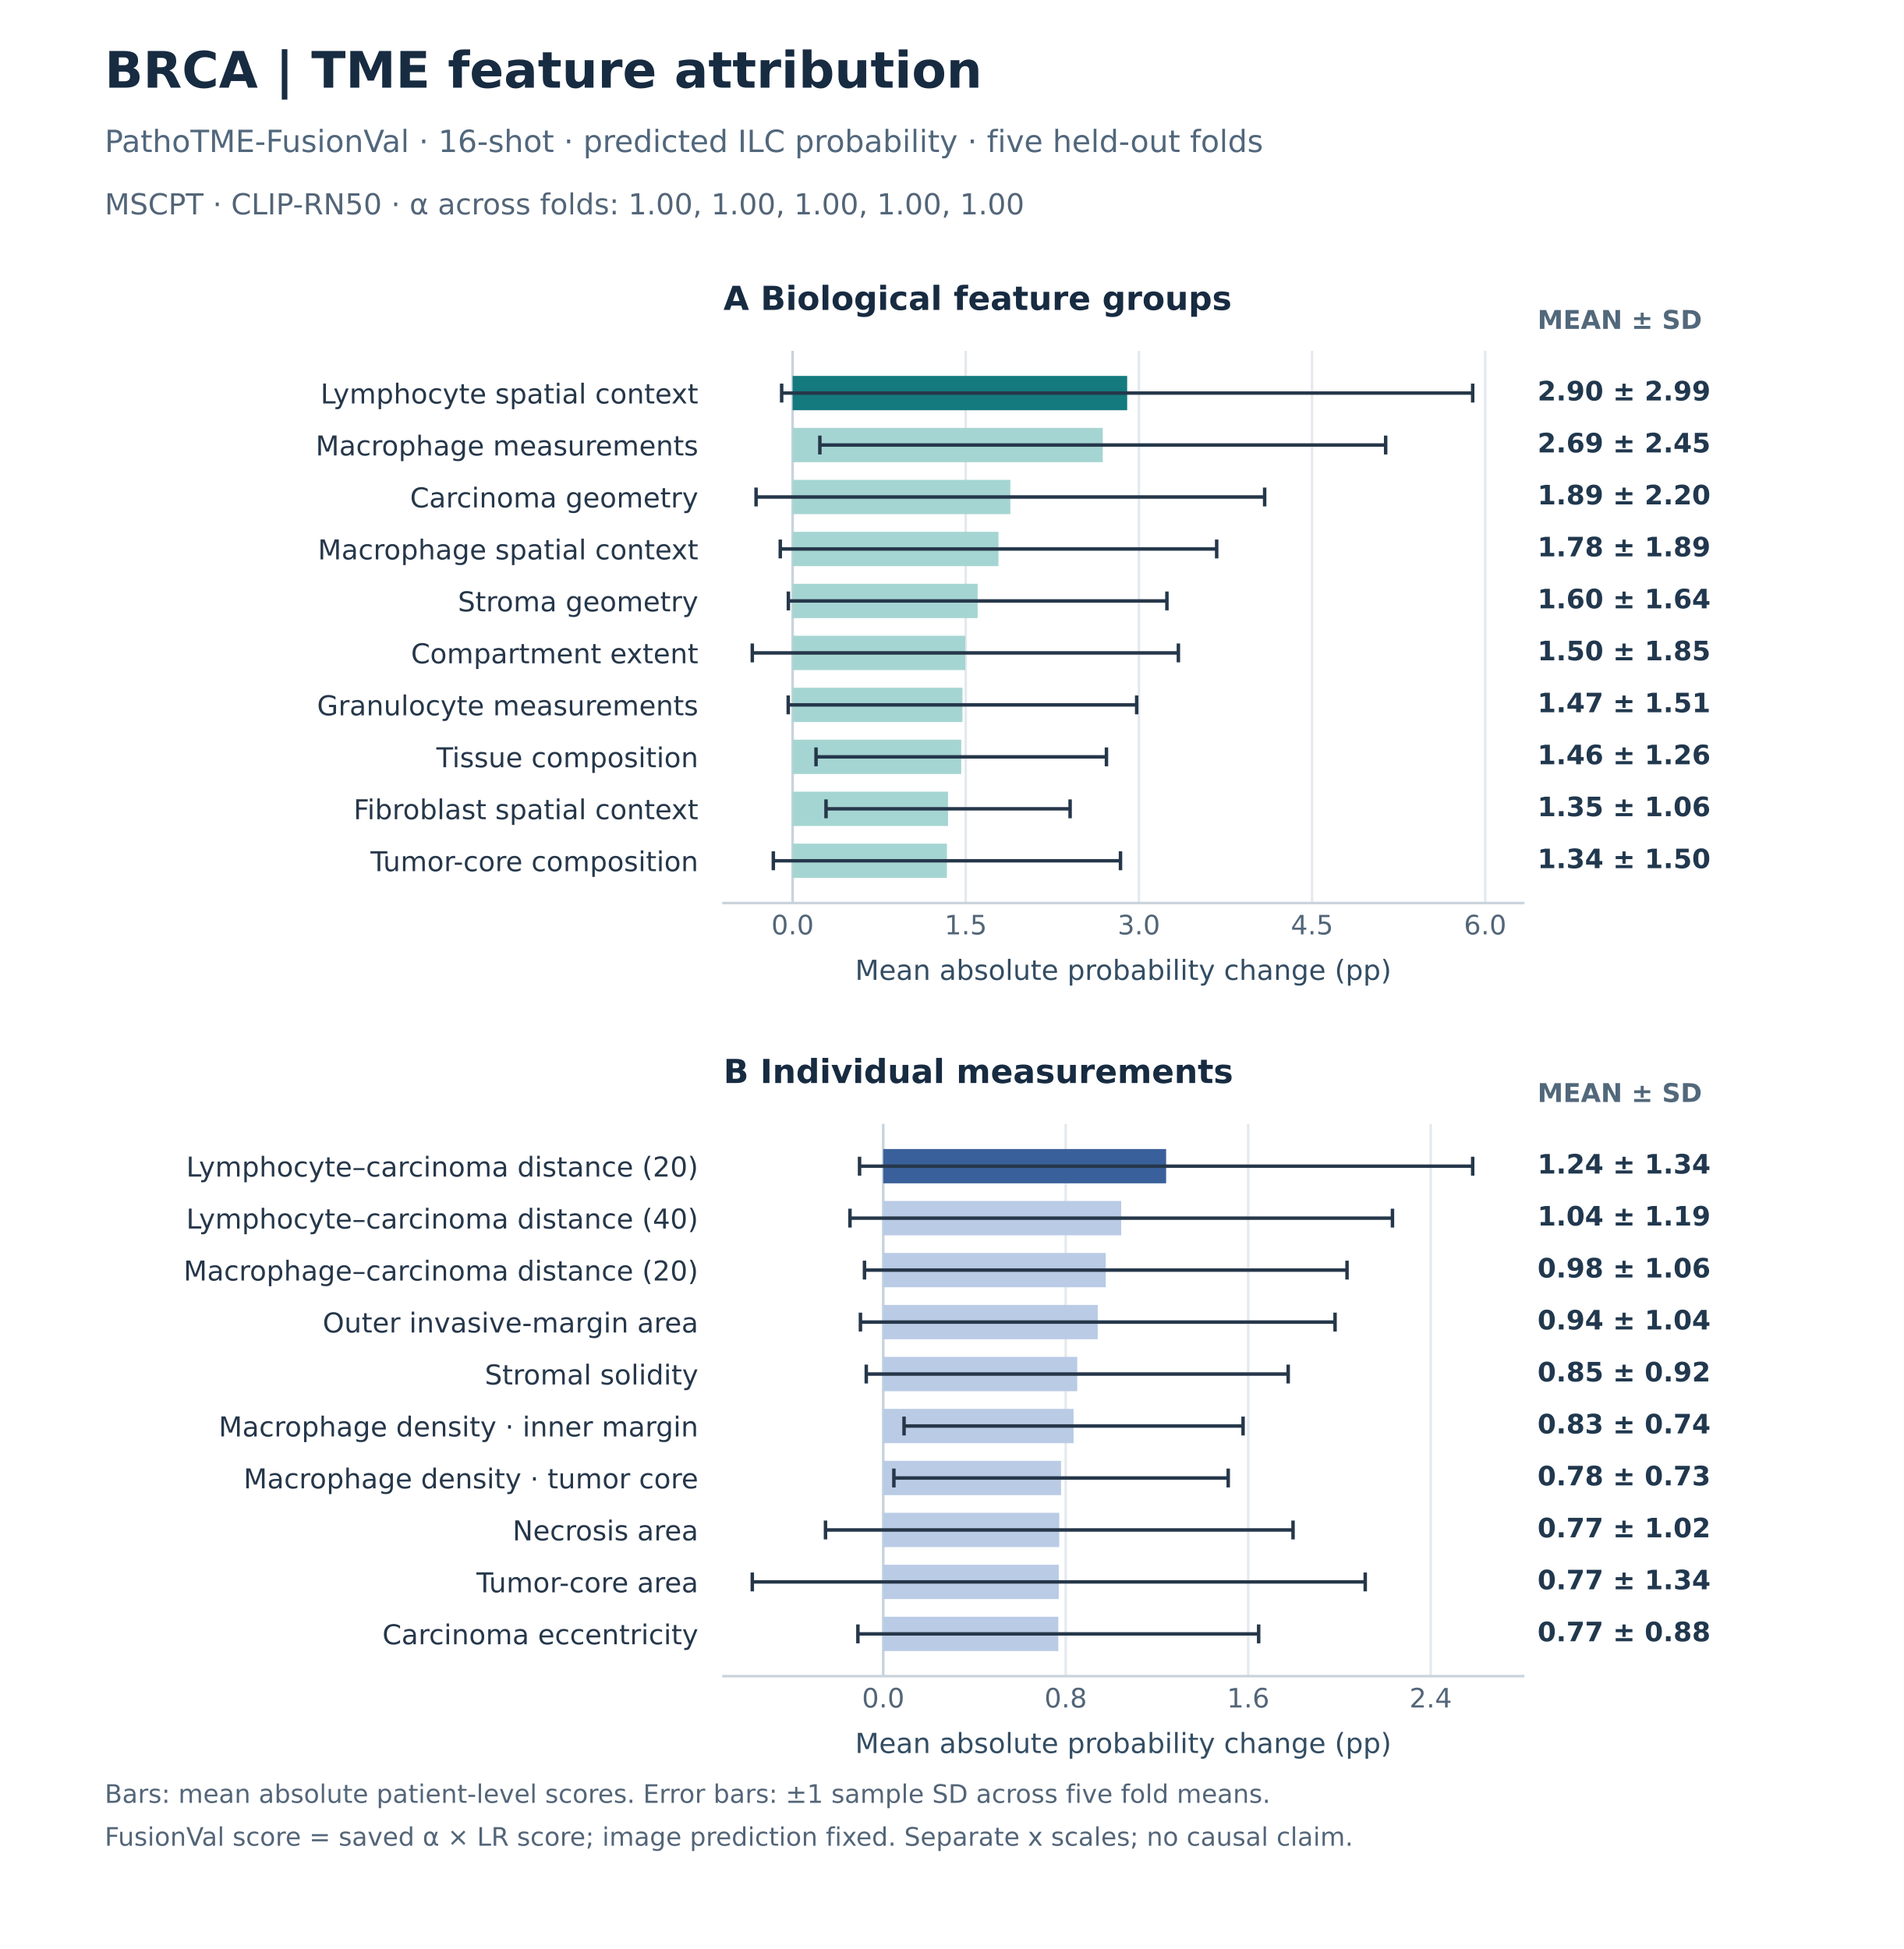
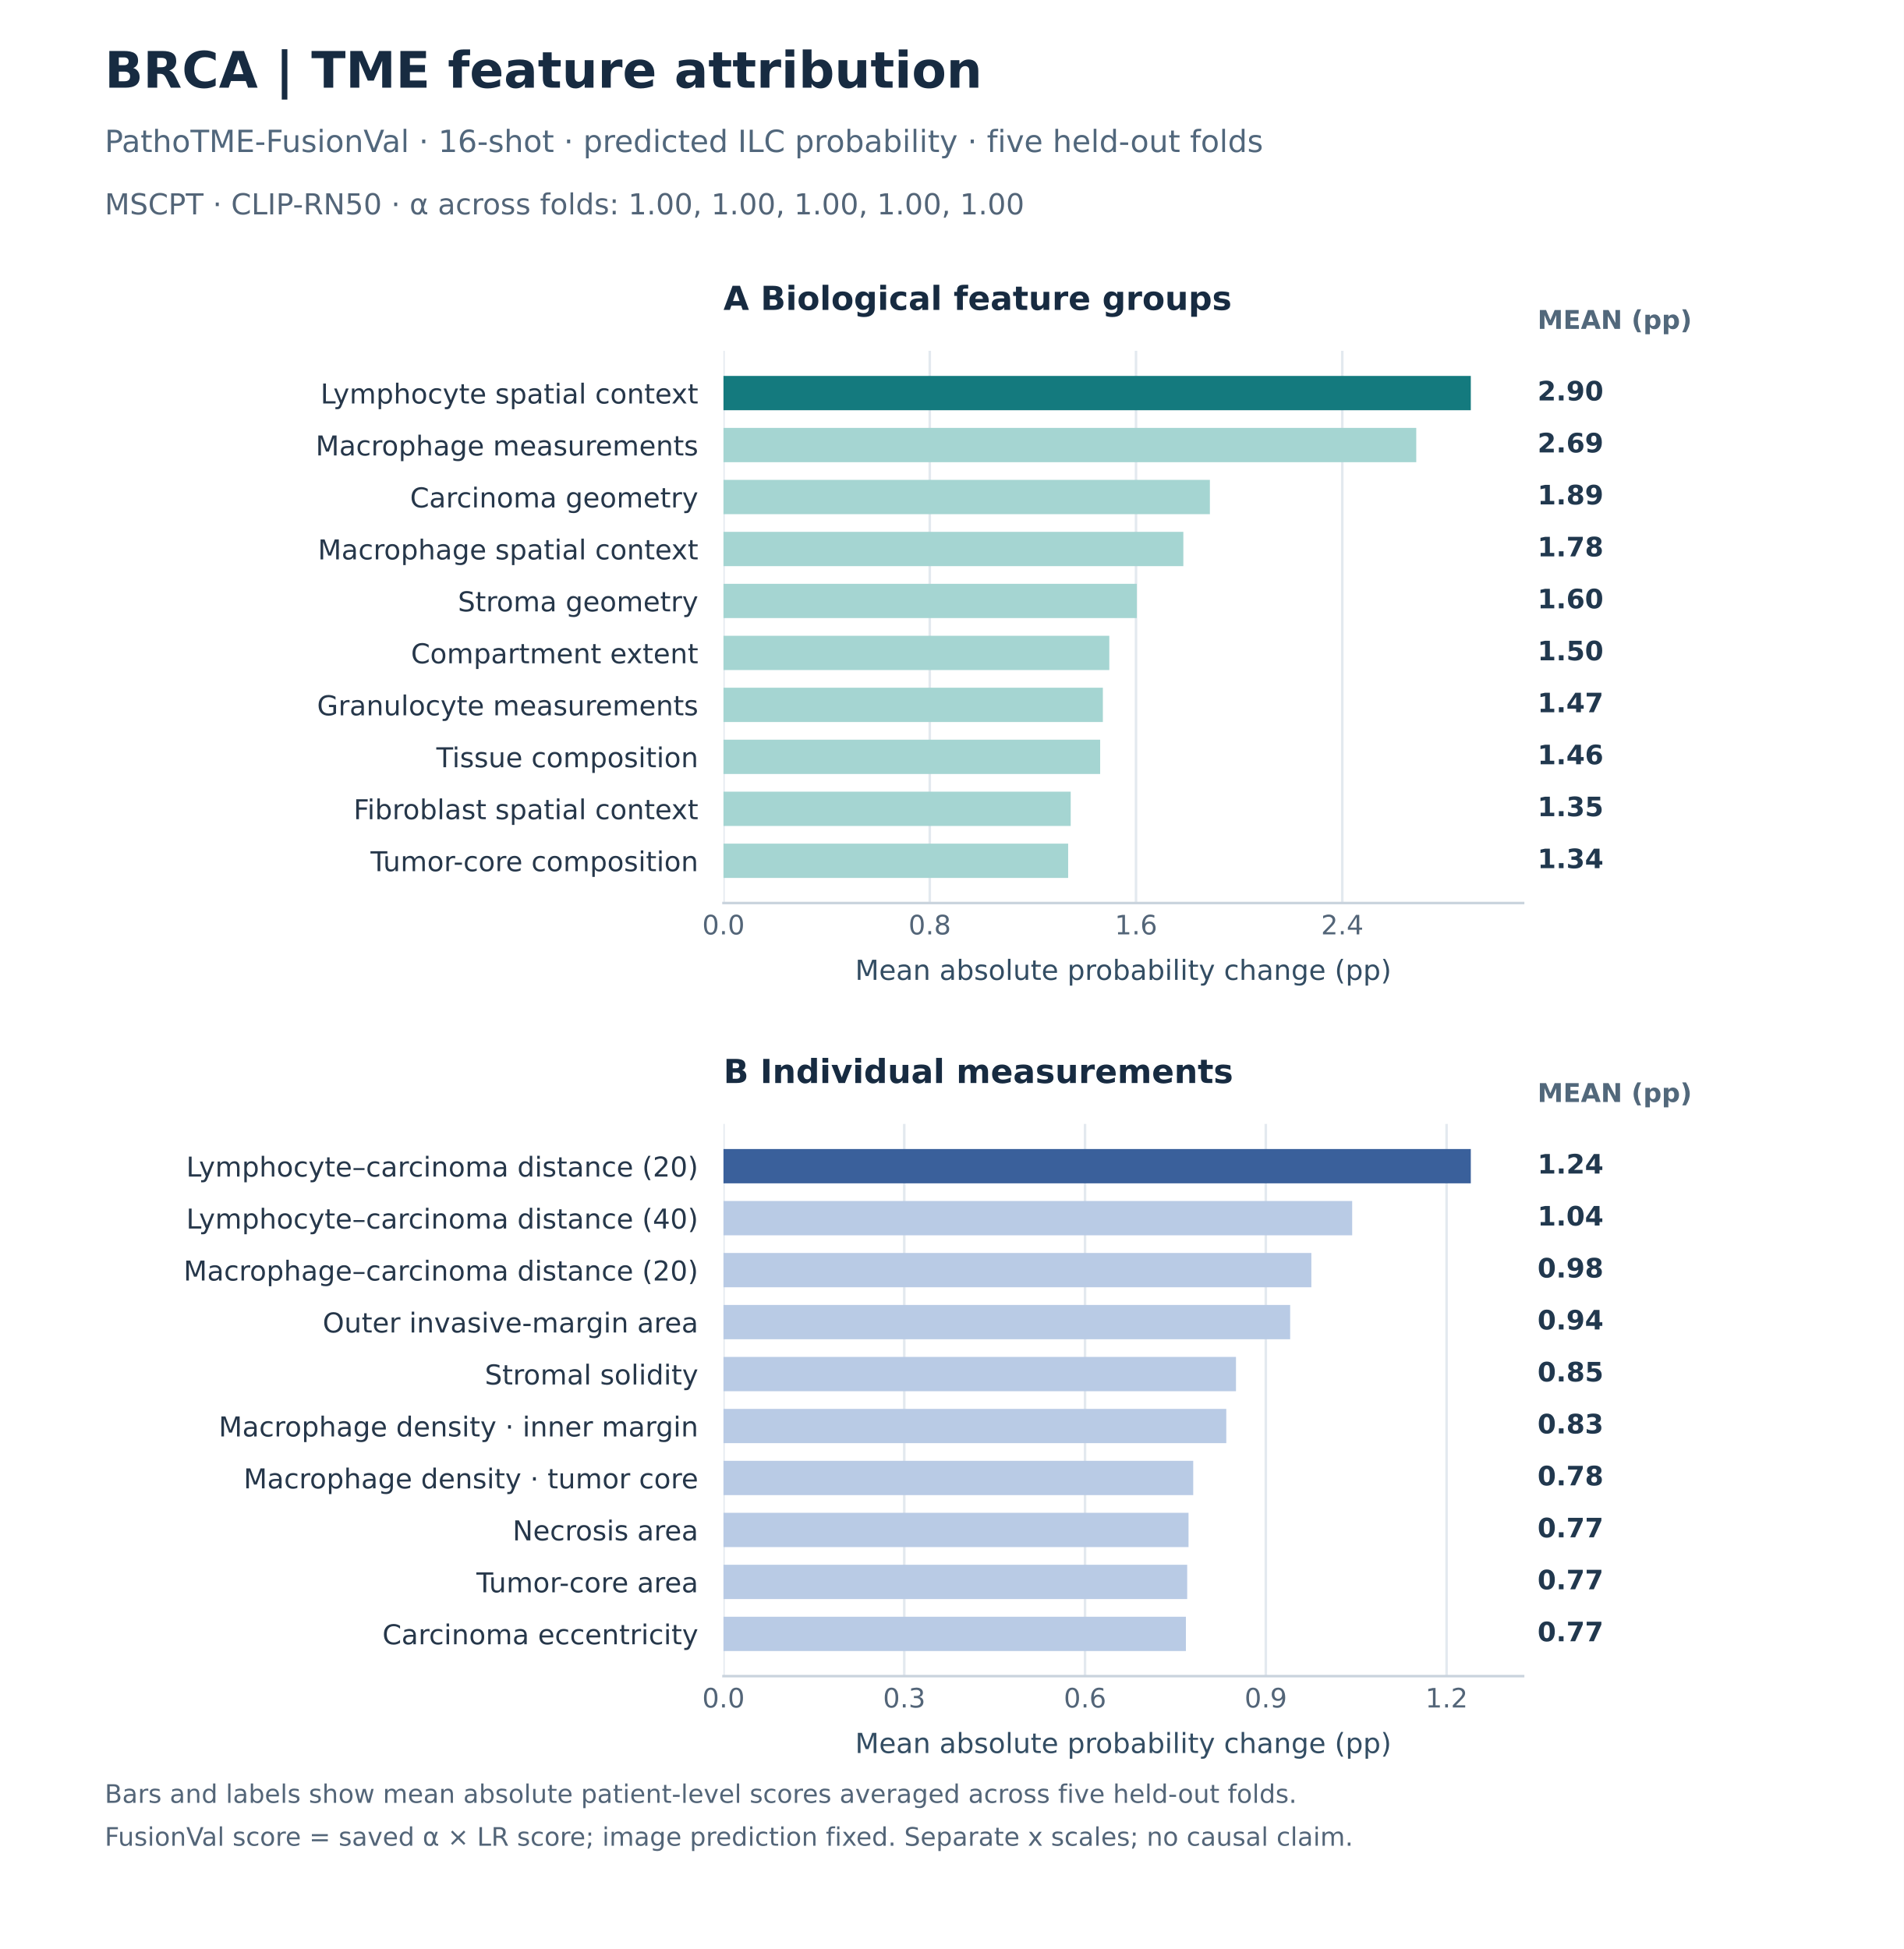
- <svg xmlns="http://www.w3.org/2000/svg" xmlns:xlink="http://www.w3.org/1999/xlink" width="604.8pt" height="619.2pt" viewBox="0 0 604.8 619.2" version="1.1">
+ <svg xmlns="http://www.w3.org/2000/svg" width="604.8pt" height="619.2pt" viewBox="0 0 604.8 619.2" version="1.1">
  <defs>
    <style type="text/css">*{stroke-linejoin: round; stroke-linecap: butt}</style>
  </defs>
  <g id="figure_1">
    <g id="patch_1">
      <path d="M 0 619.2 L 604.8 619.2 L 604.8 0 L 0 0 z " style="fill: #ffffff" />
    </g>
    <g id="axes_1">
      <g id="patch_2">
        <path d="M 229.824 286.896 L 483.84 286.896 L 483.84 111.456 L 229.824 111.456 z " style="fill: #ffffff" />
      </g>
      <g id="matplotlib.axis_1">
        <g id="xtick_1">
          <g id="line2d_1">
-             <path d="M 251.783 286.896 L 251.783 111.456 " clip-path="url(#p15019b79f6)" style="fill: none; stroke: #e3e9ef; stroke-width: 0.8; stroke-linecap: square" />
+             <path d="M 229.824 286.896 L 229.824 111.456 " clip-path="url(#p8b95ba4b6c)" style="fill: none; stroke: #e3e9ef; stroke-width: 0.8; stroke-linecap: square" />
          </g>
          <g id="line2d_2" />
          <g id="text_1">
-             <text style="font-size: 8.5px; font-family: 'DejaVu Sans'; text-anchor: middle; fill: #536578" x="251.783" y="296.855" transform="rotate(-0 251.7835 296.8547)">0.0</text>
+             <text style="font-size: 8.5px; font-family: 'DejaVu Sans'; text-anchor: middle; fill: #536578" x="229.824" y="296.855" transform="rotate(-0 229.824 296.8547)">0.0</text>
          </g>
        </g>
        <g id="xtick_2">
          <g id="line2d_3">
-             <path d="M 306.785 286.896 L 306.785 111.456 " clip-path="url(#p15019b79f6)" style="fill: none; stroke: #e3e9ef; stroke-width: 0.8; stroke-linecap: square" />
+             <path d="M 295.348 286.896 L 295.348 111.456 " clip-path="url(#p8b95ba4b6c)" style="fill: none; stroke: #e3e9ef; stroke-width: 0.8; stroke-linecap: square" />
          </g>
          <g id="line2d_4" />
          <g id="text_2">
-             <text style="font-size: 8.5px; font-family: 'DejaVu Sans'; text-anchor: middle; fill: #536578" x="306.785" y="296.855" transform="rotate(-0 306.7854 296.8547)">1.5</text>
+             <text style="font-size: 8.5px; font-family: 'DejaVu Sans'; text-anchor: middle; fill: #536578" x="295.348" y="296.855" transform="rotate(-0 295.3484 296.8547)">0.8</text>
          </g>
        </g>
        <g id="xtick_3">
          <g id="line2d_5">
-             <path d="M 361.787 286.896 L 361.787 111.456 " clip-path="url(#p15019b79f6)" style="fill: none; stroke: #e3e9ef; stroke-width: 0.8; stroke-linecap: square" />
+             <path d="M 360.873 286.896 L 360.873 111.456 " clip-path="url(#p8b95ba4b6c)" style="fill: none; stroke: #e3e9ef; stroke-width: 0.8; stroke-linecap: square" />
          </g>
          <g id="line2d_6" />
          <g id="text_3">
-             <text style="font-size: 8.5px; font-family: 'DejaVu Sans'; text-anchor: middle; fill: #536578" x="361.787" y="296.855" transform="rotate(-0 361.7874 296.8547)">3.0</text>
+             <text style="font-size: 8.5px; font-family: 'DejaVu Sans'; text-anchor: middle; fill: #536578" x="360.873" y="296.855" transform="rotate(-0 360.8728 296.8547)">1.6</text>
          </g>
        </g>
        <g id="xtick_4">
          <g id="line2d_7">
-             <path d="M 416.789 286.896 L 416.789 111.456 " clip-path="url(#p15019b79f6)" style="fill: none; stroke: #e3e9ef; stroke-width: 0.8; stroke-linecap: square" />
+             <path d="M 426.397 286.896 L 426.397 111.456 " clip-path="url(#p8b95ba4b6c)" style="fill: none; stroke: #e3e9ef; stroke-width: 0.8; stroke-linecap: square" />
          </g>
          <g id="line2d_8" />
          <g id="text_4">
-             <text style="font-size: 8.5px; font-family: 'DejaVu Sans'; text-anchor: middle; fill: #536578" x="416.789" y="296.855" transform="rotate(-0 416.7893 296.8547)">4.5</text>
-           </g>
-         </g>
-         <g id="xtick_5">
-           <g id="line2d_9">
-             <path d="M 471.791 286.896 L 471.791 111.456 " clip-path="url(#p15019b79f6)" style="fill: none; stroke: #e3e9ef; stroke-width: 0.8; stroke-linecap: square" />
-           </g>
-           <g id="line2d_10" />
-           <g id="text_5">
-             <text style="font-size: 8.5px; font-family: 'DejaVu Sans'; text-anchor: middle; fill: #536578" x="471.791" y="296.855" transform="rotate(-0 471.7913 296.8547)">6.0</text>
-           </g>
-         </g>
-         <g id="text_6">
+             <text style="font-size: 8.5px; font-family: 'DejaVu Sans'; text-anchor: middle; fill: #536578" x="426.397" y="296.855" transform="rotate(-0 426.3972 296.8547)">2.4</text>
+           </g>
+         </g>
+         <g id="text_5">
          <text style="font-size: 8.8px; font-family: 'DejaVu Sans'; text-anchor: middle; fill: #334d63" x="356.832" y="311.309" transform="rotate(-0 356.832 311.309)">Mean absolute probability change (pp)</text>
        </g>
      </g>
      <g id="matplotlib.axis_2">
        <g id="ytick_1">
+           <g id="line2d_9" />
+           <g id="text_6">
+             <text style="font-size: 8.7px; font-family: 'DejaVu Sans'; text-anchor: end; fill: #26374a" x="221.824" y="128.184" transform="rotate(-0 221.824 128.1843)">Lymphocyte spatial context</text>
+           </g>
+         </g>
+         <g id="ytick_2">
+           <g id="line2d_10" />
+           <g id="text_7">
+             <text style="font-size: 8.7px; font-family: 'DejaVu Sans'; text-anchor: end; fill: #26374a" x="221.824" y="144.695" transform="rotate(-0 221.824 144.6948)">Macrophage measurements</text>
+           </g>
+         </g>
+         <g id="ytick_3">
          <g id="line2d_11" />
-           <g id="text_7">
-             <text style="font-size: 8.7px; font-family: 'DejaVu Sans'; text-anchor: end; fill: #26374a" x="221.824" y="128.184" transform="rotate(-0 221.824 128.1843)">Lymphocyte spatial context</text>
-           </g>
-         </g>
-         <g id="ytick_2">
+           <g id="text_8">
+             <text style="font-size: 8.7px; font-family: 'DejaVu Sans'; text-anchor: end; fill: #26374a" x="221.824" y="161.205" transform="rotate(-0 221.824 161.2052)">Carcinoma geometry</text>
+           </g>
+         </g>
+         <g id="ytick_4">
          <g id="line2d_12" />
-           <g id="text_8">
-             <text style="font-size: 8.7px; font-family: 'DejaVu Sans'; text-anchor: end; fill: #26374a" x="221.824" y="144.695" transform="rotate(-0 221.824 144.6948)">Macrophage measurements</text>
-           </g>
-         </g>
-         <g id="ytick_3">
+           <g id="text_9">
+             <text style="font-size: 8.7px; font-family: 'DejaVu Sans'; text-anchor: end; fill: #26374a" x="221.824" y="177.716" transform="rotate(-0 221.824 177.7157)">Macrophage spatial context</text>
+           </g>
+         </g>
+         <g id="ytick_5">
          <g id="line2d_13" />
-           <g id="text_9">
-             <text style="font-size: 8.7px; font-family: 'DejaVu Sans'; text-anchor: end; fill: #26374a" x="221.824" y="161.205" transform="rotate(-0 221.824 161.2052)">Carcinoma geometry</text>
-           </g>
-         </g>
-         <g id="ytick_4">
+           <g id="text_10">
+             <text style="font-size: 8.7px; font-family: 'DejaVu Sans'; text-anchor: end; fill: #26374a" x="221.824" y="194.226" transform="rotate(-0 221.824 194.2261)">Stroma geometry</text>
+           </g>
+         </g>
+         <g id="ytick_6">
          <g id="line2d_14" />
-           <g id="text_10">
-             <text style="font-size: 8.7px; font-family: 'DejaVu Sans'; text-anchor: end; fill: #26374a" x="221.824" y="177.716" transform="rotate(-0 221.824 177.7157)">Macrophage spatial context</text>
-           </g>
-         </g>
-         <g id="ytick_5">
+           <g id="text_11">
+             <text style="font-size: 8.7px; font-family: 'DejaVu Sans'; text-anchor: end; fill: #26374a" x="221.824" y="210.737" transform="rotate(-0 221.824 210.7365)">Compartment extent</text>
+           </g>
+         </g>
+         <g id="ytick_7">
          <g id="line2d_15" />
-           <g id="text_11">
-             <text style="font-size: 8.7px; font-family: 'DejaVu Sans'; text-anchor: end; fill: #26374a" x="221.824" y="194.226" transform="rotate(-0 221.824 194.2261)">Stroma geometry</text>
-           </g>
-         </g>
-         <g id="ytick_6">
+           <g id="text_12">
+             <text style="font-size: 8.7px; font-family: 'DejaVu Sans'; text-anchor: end; fill: #26374a" x="221.824" y="227.247" transform="rotate(-0 221.824 227.247)">Granulocyte measurements</text>
+           </g>
+         </g>
+         <g id="ytick_8">
          <g id="line2d_16" />
-           <g id="text_12">
-             <text style="font-size: 8.7px; font-family: 'DejaVu Sans'; text-anchor: end; fill: #26374a" x="221.824" y="210.737" transform="rotate(-0 221.824 210.7365)">Compartment extent</text>
-           </g>
-         </g>
-         <g id="ytick_7">
+           <g id="text_13">
+             <text style="font-size: 8.7px; font-family: 'DejaVu Sans'; text-anchor: end; fill: #26374a" x="221.824" y="243.757" transform="rotate(-0 221.824 243.7574)">Tissue composition</text>
+           </g>
+         </g>
+         <g id="ytick_9">
          <g id="line2d_17" />
-           <g id="text_13">
-             <text style="font-size: 8.7px; font-family: 'DejaVu Sans'; text-anchor: end; fill: #26374a" x="221.824" y="227.247" transform="rotate(-0 221.824 227.247)">Granulocyte measurements</text>
-           </g>
-         </g>
-         <g id="ytick_8">
+           <g id="text_14">
+             <text style="font-size: 8.7px; font-family: 'DejaVu Sans'; text-anchor: end; fill: #26374a" x="221.824" y="260.268" transform="rotate(-0 221.824 260.2679)">Fibroblast spatial context</text>
+           </g>
+         </g>
+         <g id="ytick_10">
          <g id="line2d_18" />
-           <g id="text_14">
-             <text style="font-size: 8.7px; font-family: 'DejaVu Sans'; text-anchor: end; fill: #26374a" x="221.824" y="243.757" transform="rotate(-0 221.824 243.7574)">Tissue composition</text>
-           </g>
-         </g>
-         <g id="ytick_9">
-           <g id="line2d_19" />
          <g id="text_15">
-             <text style="font-size: 8.7px; font-family: 'DejaVu Sans'; text-anchor: end; fill: #26374a" x="221.824" y="260.268" transform="rotate(-0 221.824 260.2679)">Fibroblast spatial context</text>
-           </g>
-         </g>
-         <g id="ytick_10">
-           <g id="line2d_20" />
-           <g id="text_16">
            <text style="font-size: 8.7px; font-family: 'DejaVu Sans'; text-anchor: end; fill: #26374a" x="221.824" y="276.778" transform="rotate(-0 221.824 276.7783)">Tumor-core composition</text>
          </g>
        </g>
      </g>
-       <g id="line2d_21">
-         <path d="M 251.783 286.896 L 251.783 111.456 " clip-path="url(#p15019b79f6)" style="fill: none; stroke: #c9d3dd; stroke-width: 0.8; stroke-linecap: square" />
-       </g>
      <g id="patch_3">
-         <path d="M 251.783 119.431 L 358.063 119.431 L 358.063 130.327 L 251.783 130.327 z " clip-path="url(#p15019b79f6)" style="fill: #147a7e" />
+         <path d="M 229.824 119.431 L 467.222 119.431 L 467.222 130.327 L 229.824 130.327 z " clip-path="url(#p8b95ba4b6c)" style="fill: #147a7e" />
      </g>
      <g id="patch_4">
-         <path d="M 251.783 135.941 L 350.307 135.941 L 350.307 146.838 L 251.783 146.838 z " clip-path="url(#p15019b79f6)" style="fill: #a5d5d2" />
+         <path d="M 229.824 135.941 L 449.897 135.941 L 449.897 146.838 L 229.824 146.838 z " clip-path="url(#p8b95ba4b6c)" style="fill: #a5d5d2" />
      </g>
      <g id="patch_5">
-         <path d="M 251.783 152.451 L 320.957 152.451 L 320.957 163.348 L 251.783 163.348 z " clip-path="url(#p15019b79f6)" style="fill: #a5d5d2" />
+         <path d="M 229.824 152.451 L 384.338 152.451 L 384.338 163.348 L 229.824 163.348 z " clip-path="url(#p8b95ba4b6c)" style="fill: #a5d5d2" />
      </g>
      <g id="patch_6">
-         <path d="M 251.783 168.962 L 317.182 168.962 L 317.182 179.859 L 251.783 179.859 z " clip-path="url(#p15019b79f6)" style="fill: #a5d5d2" />
+         <path d="M 229.824 168.962 L 375.906 168.962 L 375.906 179.859 L 229.824 179.859 z " clip-path="url(#p8b95ba4b6c)" style="fill: #a5d5d2" />
      </g>
      <g id="patch_7">
-         <path d="M 251.783 185.472 L 310.565 185.472 L 310.565 196.369 L 251.783 196.369 z " clip-path="url(#p15019b79f6)" style="fill: #a5d5d2" />
+         <path d="M 229.824 185.472 L 361.126 185.472 L 361.126 196.369 L 229.824 196.369 z " clip-path="url(#p8b95ba4b6c)" style="fill: #a5d5d2" />
      </g>
      <g id="patch_8">
-         <path d="M 251.783 201.983 L 306.654 201.983 L 306.654 212.88 L 251.783 212.88 z " clip-path="url(#p15019b79f6)" style="fill: #a5d5d2" />
+         <path d="M 229.824 201.983 L 352.39 201.983 L 352.39 212.88 L 229.824 212.88 z " clip-path="url(#p8b95ba4b6c)" style="fill: #a5d5d2" />
      </g>
      <g id="patch_9">
-         <path d="M 251.783 218.493 L 305.738 218.493 L 305.738 229.39 L 251.783 229.39 z " clip-path="url(#p15019b79f6)" style="fill: #a5d5d2" />
+         <path d="M 229.824 218.493 L 350.343 218.493 L 350.343 229.39 L 229.824 229.39 z " clip-path="url(#p8b95ba4b6c)" style="fill: #a5d5d2" />
      </g>
      <g id="patch_10">
-         <path d="M 251.783 235.004 L 305.353 235.004 L 305.353 245.901 L 251.783 245.901 z " clip-path="url(#p15019b79f6)" style="fill: #a5d5d2" />
+         <path d="M 229.824 235.004 L 349.483 235.004 L 349.483 245.901 L 229.824 245.901 z " clip-path="url(#p8b95ba4b6c)" style="fill: #a5d5d2" />
      </g>
      <g id="patch_11">
-         <path d="M 251.783 251.514 L 301.164 251.514 L 301.164 262.411 L 251.783 262.411 z " clip-path="url(#p15019b79f6)" style="fill: #a5d5d2" />
+         <path d="M 229.824 251.514 L 340.126 251.514 L 340.126 262.411 L 229.824 262.411 z " clip-path="url(#p8b95ba4b6c)" style="fill: #a5d5d2" />
      </g>
      <g id="patch_12">
-         <path d="M 251.783 268.025 L 300.8 268.025 L 300.8 278.921 L 251.783 278.921 z " clip-path="url(#p15019b79f6)" style="fill: #a5d5d2" />
+         <path d="M 229.824 268.025 L 339.313 268.025 L 339.313 278.921 L 229.824 278.921 z " clip-path="url(#p8b95ba4b6c)" style="fill: #a5d5d2" />
      </g>
      <g id="patch_13">
        <path d="M 229.824 286.896 L 483.84 286.896 " style="fill: none; stroke: #c9d3dd; stroke-width: 0.8; stroke-linejoin: miter; stroke-linecap: square" />
      </g>
-       <g id="LineCollection_1">
-         <path d="M 248.306 124.879 L 467.821 124.879 " clip-path="url(#p15019b79f6)" style="fill: none; stroke: #26374a; stroke-width: 1.1" />
-         <path d="M 260.438 141.389 L 440.176 141.389 " clip-path="url(#p15019b79f6)" style="fill: none; stroke: #26374a; stroke-width: 1.1" />
-         <path d="M 240.176 157.9 L 401.739 157.9 " clip-path="url(#p15019b79f6)" style="fill: none; stroke: #26374a; stroke-width: 1.1" />
-         <path d="M 247.866 174.41 L 386.498 174.41 " clip-path="url(#p15019b79f6)" style="fill: none; stroke: #26374a; stroke-width: 1.1" />
-         <path d="M 250.44 190.921 L 370.691 190.921 " clip-path="url(#p15019b79f6)" style="fill: none; stroke: #26374a; stroke-width: 1.1" />
-         <path d="M 238.978 207.431 L 374.331 207.431 " clip-path="url(#p15019b79f6)" style="fill: none; stroke: #26374a; stroke-width: 1.1" />
-         <path d="M 250.39 223.942 L 361.086 223.942 " clip-path="url(#p15019b79f6)" style="fill: none; stroke: #26374a; stroke-width: 1.1" />
-         <path d="M 259.224 240.452 L 351.483 240.452 " clip-path="url(#p15019b79f6)" style="fill: none; stroke: #26374a; stroke-width: 1.1" />
-         <path d="M 262.394 256.963 L 339.934 256.963 " clip-path="url(#p15019b79f6)" style="fill: none; stroke: #26374a; stroke-width: 1.1" />
-         <path d="M 245.66 273.473 L 355.941 273.473 " clip-path="url(#p15019b79f6)" style="fill: none; stroke: #26374a; stroke-width: 1.1" />
-       </g>
-       <g id="line2d_22">
-         <defs>
-           <path id="m7f417bd9f7" d="M 0 3 L 0 -3 " style="stroke: #26374a; stroke-width: 1.1" />
-         </defs>
-         <g clip-path="url(#p15019b79f6)">
-           <use xlink:href="#m7f417bd9f7" x="248.306" y="124.879" style="fill: #1f77b4; stroke: #26374a; stroke-width: 1.1" />
-           <use xlink:href="#m7f417bd9f7" x="260.438" y="141.389" style="fill: #1f77b4; stroke: #26374a; stroke-width: 1.1" />
-           <use xlink:href="#m7f417bd9f7" x="240.176" y="157.9" style="fill: #1f77b4; stroke: #26374a; stroke-width: 1.1" />
-           <use xlink:href="#m7f417bd9f7" x="247.866" y="174.41" style="fill: #1f77b4; stroke: #26374a; stroke-width: 1.1" />
-           <use xlink:href="#m7f417bd9f7" x="250.44" y="190.921" style="fill: #1f77b4; stroke: #26374a; stroke-width: 1.1" />
-           <use xlink:href="#m7f417bd9f7" x="238.978" y="207.431" style="fill: #1f77b4; stroke: #26374a; stroke-width: 1.1" />
-           <use xlink:href="#m7f417bd9f7" x="250.39" y="223.942" style="fill: #1f77b4; stroke: #26374a; stroke-width: 1.1" />
-           <use xlink:href="#m7f417bd9f7" x="259.224" y="240.452" style="fill: #1f77b4; stroke: #26374a; stroke-width: 1.1" />
-           <use xlink:href="#m7f417bd9f7" x="262.394" y="256.963" style="fill: #1f77b4; stroke: #26374a; stroke-width: 1.1" />
-           <use xlink:href="#m7f417bd9f7" x="245.66" y="273.473" style="fill: #1f77b4; stroke: #26374a; stroke-width: 1.1" />
-         </g>
-       </g>
-       <g id="line2d_23">
-         <g clip-path="url(#p15019b79f6)">
-           <use xlink:href="#m7f417bd9f7" x="467.821" y="124.879" style="fill: #1f77b4; stroke: #26374a; stroke-width: 1.1" />
-           <use xlink:href="#m7f417bd9f7" x="440.176" y="141.389" style="fill: #1f77b4; stroke: #26374a; stroke-width: 1.1" />
-           <use xlink:href="#m7f417bd9f7" x="401.739" y="157.9" style="fill: #1f77b4; stroke: #26374a; stroke-width: 1.1" />
-           <use xlink:href="#m7f417bd9f7" x="386.498" y="174.41" style="fill: #1f77b4; stroke: #26374a; stroke-width: 1.1" />
-           <use xlink:href="#m7f417bd9f7" x="370.691" y="190.921" style="fill: #1f77b4; stroke: #26374a; stroke-width: 1.1" />
-           <use xlink:href="#m7f417bd9f7" x="374.331" y="207.431" style="fill: #1f77b4; stroke: #26374a; stroke-width: 1.1" />
-           <use xlink:href="#m7f417bd9f7" x="361.086" y="223.942" style="fill: #1f77b4; stroke: #26374a; stroke-width: 1.1" />
-           <use xlink:href="#m7f417bd9f7" x="351.483" y="240.452" style="fill: #1f77b4; stroke: #26374a; stroke-width: 1.1" />
-           <use xlink:href="#m7f417bd9f7" x="339.934" y="256.963" style="fill: #1f77b4; stroke: #26374a; stroke-width: 1.1" />
-           <use xlink:href="#m7f417bd9f7" x="355.941" y="273.473" style="fill: #1f77b4; stroke: #26374a; stroke-width: 1.1" />
-         </g>
+       <g id="text_16">
+         <text style="font-weight: 700; font-size: 8.2px; font-family: 'DejaVu Sans'; text-anchor: start; fill: #52687b" x="488.412" y="104.487" transform="rotate(-0 488.4123 104.4875)">MEAN (pp)</text>
      </g>
      <g id="text_17">
-         <text style="font-weight: 700; font-size: 8.2px; font-family: 'DejaVu Sans'; text-anchor: start; fill: #52687b" x="488.412" y="104.487" transform="rotate(-0 488.4123 104.4875)">MEAN ± SD</text>
+         <text style="font-weight: 700; font-size: 10.5px; font-family: 'DejaVu Sans'; text-anchor: start; fill: #172b41" x="229.824" y="98.456" transform="rotate(-0 229.824 98.456)">A  Biological feature groups</text>
      </g>
      <g id="text_18">
-         <text style="font-weight: 700; font-size: 10.5px; font-family: 'DejaVu Sans'; text-anchor: start; fill: #172b41" x="229.824" y="98.456" transform="rotate(-0 229.824 98.456)">A  Biological feature groups</text>
+         <text style="font-weight: 600; font-size: 8.5px; font-family: 'DejaVu Sans'; text-anchor: start; fill: #21384e" x="488.412" y="127.224" transform="rotate(-0 488.4123 127.2245)">2.90</text>
      </g>
      <g id="text_19">
-         <text style="font-weight: 600; font-size: 8.5px; font-family: 'DejaVu Sans'; text-anchor: start; fill: #21384e" x="488.412" y="127.224" transform="rotate(-0 488.4123 127.2245)">2.90 ± 2.99</text>
+         <text style="font-weight: 600; font-size: 8.5px; font-family: 'DejaVu Sans'; text-anchor: start; fill: #21384e" x="488.412" y="143.735" transform="rotate(-0 488.4123 143.7349)">2.69</text>
      </g>
      <g id="text_20">
-         <text style="font-weight: 600; font-size: 8.5px; font-family: 'DejaVu Sans'; text-anchor: start; fill: #21384e" x="488.412" y="143.735" transform="rotate(-0 488.4123 143.7349)">2.69 ± 2.45</text>
+         <text style="font-weight: 600; font-size: 8.5px; font-family: 'DejaVu Sans'; text-anchor: start; fill: #21384e" x="488.412" y="160.245" transform="rotate(-0 488.4123 160.2454)">1.89</text>
      </g>
      <g id="text_21">
-         <text style="font-weight: 600; font-size: 8.5px; font-family: 'DejaVu Sans'; text-anchor: start; fill: #21384e" x="488.412" y="160.245" transform="rotate(-0 488.4123 160.2454)">1.89 ± 2.20</text>
+         <text style="font-weight: 600; font-size: 8.5px; font-family: 'DejaVu Sans'; text-anchor: start; fill: #21384e" x="488.412" y="176.756" transform="rotate(-0 488.4123 176.7558)">1.78</text>
      </g>
      <g id="text_22">
-         <text style="font-weight: 600; font-size: 8.5px; font-family: 'DejaVu Sans'; text-anchor: start; fill: #21384e" x="488.412" y="176.756" transform="rotate(-0 488.4123 176.7558)">1.78 ± 1.89</text>
+         <text style="font-weight: 600; font-size: 8.5px; font-family: 'DejaVu Sans'; text-anchor: start; fill: #21384e" x="488.412" y="193.266" transform="rotate(-0 488.4123 193.2662)">1.60</text>
      </g>
      <g id="text_23">
-         <text style="font-weight: 600; font-size: 8.5px; font-family: 'DejaVu Sans'; text-anchor: start; fill: #21384e" x="488.412" y="193.266" transform="rotate(-0 488.4123 193.2662)">1.60 ± 1.64</text>
+         <text style="font-weight: 600; font-size: 8.5px; font-family: 'DejaVu Sans'; text-anchor: start; fill: #21384e" x="488.412" y="209.777" transform="rotate(-0 488.4123 209.7767)">1.50</text>
      </g>
      <g id="text_24">
-         <text style="font-weight: 600; font-size: 8.5px; font-family: 'DejaVu Sans'; text-anchor: start; fill: #21384e" x="488.412" y="209.777" transform="rotate(-0 488.4123 209.7767)">1.50 ± 1.85</text>
+         <text style="font-weight: 600; font-size: 8.5px; font-family: 'DejaVu Sans'; text-anchor: start; fill: #21384e" x="488.412" y="226.287" transform="rotate(-0 488.4123 226.2871)">1.47</text>
      </g>
      <g id="text_25">
-         <text style="font-weight: 600; font-size: 8.5px; font-family: 'DejaVu Sans'; text-anchor: start; fill: #21384e" x="488.412" y="226.287" transform="rotate(-0 488.4123 226.2871)">1.47 ± 1.51</text>
+         <text style="font-weight: 600; font-size: 8.5px; font-family: 'DejaVu Sans'; text-anchor: start; fill: #21384e" x="488.412" y="242.798" transform="rotate(-0 488.4123 242.7976)">1.46</text>
      </g>
      <g id="text_26">
-         <text style="font-weight: 600; font-size: 8.5px; font-family: 'DejaVu Sans'; text-anchor: start; fill: #21384e" x="488.412" y="242.798" transform="rotate(-0 488.4123 242.7976)">1.46 ± 1.26</text>
+         <text style="font-weight: 600; font-size: 8.5px; font-family: 'DejaVu Sans'; text-anchor: start; fill: #21384e" x="488.412" y="259.308" transform="rotate(-0 488.4123 259.308)">1.35</text>
      </g>
      <g id="text_27">
-         <text style="font-weight: 600; font-size: 8.5px; font-family: 'DejaVu Sans'; text-anchor: start; fill: #21384e" x="488.412" y="259.308" transform="rotate(-0 488.4123 259.308)">1.35 ± 1.06</text>
-       </g>
-       <g id="text_28">
-         <text style="font-weight: 600; font-size: 8.5px; font-family: 'DejaVu Sans'; text-anchor: start; fill: #21384e" x="488.412" y="275.818" transform="rotate(-0 488.4123 275.8185)">1.34 ± 1.50</text>
+         <text style="font-weight: 600; font-size: 8.5px; font-family: 'DejaVu Sans'; text-anchor: start; fill: #21384e" x="488.412" y="275.818" transform="rotate(-0 488.4123 275.8185)">1.34</text>
      </g>
    </g>
    <g id="axes_2">
      <g id="patch_14">
        <path d="M 229.824 532.512 L 483.84 532.512 L 483.84 357.072 L 229.824 357.072 z " style="fill: #ffffff" />
      </g>
      <g id="matplotlib.axis_3">
+         <g id="xtick_5">
+           <g id="line2d_19">
+             <path d="M 229.824 532.512 L 229.824 357.072 " clip-path="url(#p3a21476c10)" style="fill: none; stroke: #e3e9ef; stroke-width: 0.8; stroke-linecap: square" />
+           </g>
+           <g id="line2d_20" />
+           <g id="text_28">
+             <text style="font-size: 8.5px; font-family: 'DejaVu Sans'; text-anchor: middle; fill: #536578" x="229.824" y="542.471" transform="rotate(-0 229.824 542.4707)">0.0</text>
+           </g>
+         </g>
        <g id="xtick_6">
-           <g id="line2d_24">
-             <path d="M 280.57 532.512 L 280.57 357.072 " clip-path="url(#p1c39472004)" style="fill: none; stroke: #e3e9ef; stroke-width: 0.8; stroke-linecap: square" />
-           </g>
-           <g id="line2d_25" />
+           <g id="line2d_21">
+             <path d="M 287.25 532.512 L 287.25 357.072 " clip-path="url(#p3a21476c10)" style="fill: none; stroke: #e3e9ef; stroke-width: 0.8; stroke-linecap: square" />
+           </g>
+           <g id="line2d_22" />
          <g id="text_29">
-             <text style="font-size: 8.5px; font-family: 'DejaVu Sans'; text-anchor: middle; fill: #536578" x="280.57" y="542.471" transform="rotate(-0 280.5695 542.4707)">0.0</text>
+             <text style="font-size: 8.5px; font-family: 'DejaVu Sans'; text-anchor: middle; fill: #536578" x="287.25" y="542.471" transform="rotate(-0 287.2503 542.4707)">0.3</text>
          </g>
        </g>
        <g id="xtick_7">
-           <g id="line2d_26">
-             <path d="M 338.539 532.512 L 338.539 357.072 " clip-path="url(#p1c39472004)" style="fill: none; stroke: #e3e9ef; stroke-width: 0.8; stroke-linecap: square" />
-           </g>
-           <g id="line2d_27" />
+           <g id="line2d_23">
+             <path d="M 344.677 532.512 L 344.677 357.072 " clip-path="url(#p3a21476c10)" style="fill: none; stroke: #e3e9ef; stroke-width: 0.8; stroke-linecap: square" />
+           </g>
+           <g id="line2d_24" />
          <g id="text_30">
-             <text style="font-size: 8.5px; font-family: 'DejaVu Sans'; text-anchor: middle; fill: #536578" x="338.539" y="542.471" transform="rotate(-0 338.5388 542.4707)">0.8</text>
+             <text style="font-size: 8.5px; font-family: 'DejaVu Sans'; text-anchor: middle; fill: #536578" x="344.677" y="542.471" transform="rotate(-0 344.6766 542.4707)">0.6</text>
          </g>
        </g>
        <g id="xtick_8">
-           <g id="line2d_28">
-             <path d="M 396.508 532.512 L 396.508 357.072 " clip-path="url(#p1c39472004)" style="fill: none; stroke: #e3e9ef; stroke-width: 0.8; stroke-linecap: square" />
-           </g>
-           <g id="line2d_29" />
+           <g id="line2d_25">
+             <path d="M 402.103 532.512 L 402.103 357.072 " clip-path="url(#p3a21476c10)" style="fill: none; stroke: #e3e9ef; stroke-width: 0.8; stroke-linecap: square" />
+           </g>
+           <g id="line2d_26" />
          <g id="text_31">
-             <text style="font-size: 8.5px; font-family: 'DejaVu Sans'; text-anchor: middle; fill: #536578" x="396.508" y="542.471" transform="rotate(-0 396.5081 542.4707)">1.6</text>
+             <text style="font-size: 8.5px; font-family: 'DejaVu Sans'; text-anchor: middle; fill: #536578" x="402.103" y="542.471" transform="rotate(-0 402.1029 542.4707)">0.9</text>
          </g>
        </g>
        <g id="xtick_9">
-           <g id="line2d_30">
-             <path d="M 454.477 532.512 L 454.477 357.072 " clip-path="url(#p1c39472004)" style="fill: none; stroke: #e3e9ef; stroke-width: 0.8; stroke-linecap: square" />
-           </g>
-           <g id="line2d_31" />
+           <g id="line2d_27">
+             <path d="M 459.529 532.512 L 459.529 357.072 " clip-path="url(#p3a21476c10)" style="fill: none; stroke: #e3e9ef; stroke-width: 0.8; stroke-linecap: square" />
+           </g>
+           <g id="line2d_28" />
          <g id="text_32">
-             <text style="font-size: 8.5px; font-family: 'DejaVu Sans'; text-anchor: middle; fill: #536578" x="454.477" y="542.471" transform="rotate(-0 454.4773 542.4707)">2.4</text>
+             <text style="font-size: 8.5px; font-family: 'DejaVu Sans'; text-anchor: middle; fill: #536578" x="459.529" y="542.471" transform="rotate(-0 459.5292 542.4707)">1.2</text>
          </g>
        </g>
        <g id="text_33">
          <text style="font-size: 8.8px; font-family: 'DejaVu Sans'; text-anchor: middle; fill: #334d63" x="356.832" y="556.925" transform="rotate(-0 356.832 556.925)">Mean absolute probability change (pp)</text>
        </g>
      </g>
      <g id="matplotlib.axis_4">
        <g id="ytick_11">
-           <g id="line2d_32" />
+           <g id="line2d_29" />
          <g id="text_34">
            <text style="font-size: 8.7px; font-family: 'DejaVu Sans'; text-anchor: end; fill: #26374a" x="221.824" y="373.8" transform="rotate(-0 221.824 373.8003)">Lymphocyte–carcinoma distance (20)</text>
          </g>
        </g>
        <g id="ytick_12">
-           <g id="line2d_33" />
+           <g id="line2d_30" />
          <g id="text_35">
            <text style="font-size: 8.7px; font-family: 'DejaVu Sans'; text-anchor: end; fill: #26374a" x="221.824" y="390.311" transform="rotate(-0 221.824 390.3108)">Lymphocyte–carcinoma distance (40)</text>
          </g>
        </g>
        <g id="ytick_13">
-           <g id="line2d_34" />
+           <g id="line2d_31" />
          <g id="text_36">
            <text style="font-size: 8.7px; font-family: 'DejaVu Sans'; text-anchor: end; fill: #26374a" x="221.824" y="406.821" transform="rotate(-0 221.824 406.8212)">Macrophage–carcinoma distance (20)</text>
          </g>
        </g>
        <g id="ytick_14">
-           <g id="line2d_35" />
+           <g id="line2d_32" />
          <g id="text_37">
            <text style="font-size: 8.7px; font-family: 'DejaVu Sans'; text-anchor: end; fill: #26374a" x="221.824" y="423.332" transform="rotate(-0 221.824 423.3317)">Outer invasive-margin area</text>
          </g>
        </g>
        <g id="ytick_15">
-           <g id="line2d_36" />
+           <g id="line2d_33" />
          <g id="text_38">
            <text style="font-size: 8.7px; font-family: 'DejaVu Sans'; text-anchor: end; fill: #26374a" x="221.824" y="439.842" transform="rotate(-0 221.824 439.8421)">Stromal solidity</text>
          </g>
        </g>
        <g id="ytick_16">
-           <g id="line2d_37" />
+           <g id="line2d_34" />
          <g id="text_39">
            <text style="font-size: 8.7px; font-family: 'DejaVu Sans'; text-anchor: end; fill: #26374a" x="221.824" y="456.353" transform="rotate(-0 221.824 456.3525)">Macrophage density · inner margin</text>
          </g>
        </g>
        <g id="ytick_17">
-           <g id="line2d_38" />
+           <g id="line2d_35" />
          <g id="text_40">
            <text style="font-size: 8.7px; font-family: 'DejaVu Sans'; text-anchor: end; fill: #26374a" x="221.824" y="472.863" transform="rotate(-0 221.824 472.863)">Macrophage density · tumor core</text>
          </g>
        </g>
        <g id="ytick_18">
-           <g id="line2d_39" />
+           <g id="line2d_36" />
          <g id="text_41">
            <text style="font-size: 8.7px; font-family: 'DejaVu Sans'; text-anchor: end; fill: #26374a" x="221.824" y="489.373" transform="rotate(-0 221.824 489.3734)">Necrosis area</text>
          </g>
        </g>
        <g id="ytick_19">
-           <g id="line2d_40" />
+           <g id="line2d_37" />
          <g id="text_42">
            <text style="font-size: 8.7px; font-family: 'DejaVu Sans'; text-anchor: end; fill: #26374a" x="221.824" y="505.884" transform="rotate(-0 221.824 505.8839)">Tumor-core area</text>
          </g>
        </g>
        <g id="ytick_20">
-           <g id="line2d_41" />
+           <g id="line2d_38" />
          <g id="text_43">
            <text style="font-size: 8.7px; font-family: 'DejaVu Sans'; text-anchor: end; fill: #26374a" x="221.824" y="522.394" transform="rotate(-0 221.824 522.3943)">Carcinoma eccentricity</text>
          </g>
        </g>
      </g>
-       <g id="line2d_42">
-         <path d="M 280.57 532.512 L 280.57 357.072 " clip-path="url(#p1c39472004)" style="fill: none; stroke: #c9d3dd; stroke-width: 0.8; stroke-linecap: square" />
-       </g>
      <g id="patch_15">
-         <path d="M 280.57 365.047 L 370.436 365.047 L 370.436 375.943 L 280.57 375.943 z " clip-path="url(#p1c39472004)" style="fill: #3a609b" />
+         <path d="M 229.824 365.047 L 467.222 365.047 L 467.222 375.943 L 229.824 375.943 z " clip-path="url(#p3a21476c10)" style="fill: #3a609b" />
      </g>
      <g id="patch_16">
-         <path d="M 280.57 381.557 L 356.171 381.557 L 356.171 392.454 L 280.57 392.454 z " clip-path="url(#p1c39472004)" style="fill: #b9cbe5" />
+         <path d="M 229.824 381.557 L 429.54 381.557 L 429.54 392.454 L 229.824 392.454 z " clip-path="url(#p3a21476c10)" style="fill: #b9cbe5" />
      </g>
      <g id="patch_17">
-         <path d="M 280.57 398.067 L 351.261 398.067 L 351.261 408.964 L 280.57 408.964 z " clip-path="url(#p1c39472004)" style="fill: #b9cbe5" />
+         <path d="M 229.824 398.067 L 416.568 398.067 L 416.568 408.964 L 229.824 408.964 z " clip-path="url(#p3a21476c10)" style="fill: #b9cbe5" />
      </g>
      <g id="patch_18">
-         <path d="M 280.57 414.578 L 348.713 414.578 L 348.713 425.475 L 280.57 425.475 z " clip-path="url(#p1c39472004)" style="fill: #b9cbe5" />
+         <path d="M 229.824 414.578 L 409.839 414.578 L 409.839 425.475 L 229.824 425.475 z " clip-path="url(#p3a21476c10)" style="fill: #b9cbe5" />
      </g>
      <g id="patch_19">
-         <path d="M 280.57 431.088 L 342.199 431.088 L 342.199 441.985 L 280.57 441.985 z " clip-path="url(#p1c39472004)" style="fill: #b9cbe5" />
+         <path d="M 229.824 431.088 L 392.63 431.088 L 392.63 441.985 L 229.824 441.985 z " clip-path="url(#p3a21476c10)" style="fill: #b9cbe5" />
      </g>
      <g id="patch_20">
-         <path d="M 280.57 447.599 L 341.031 447.599 L 341.031 458.496 L 280.57 458.496 z " clip-path="url(#p1c39472004)" style="fill: #b9cbe5" />
+         <path d="M 229.824 447.599 L 389.546 447.599 L 389.546 458.496 L 229.824 458.496 z " clip-path="url(#p3a21476c10)" style="fill: #b9cbe5" />
      </g>
      <g id="patch_21">
-         <path d="M 280.57 464.109 L 337.057 464.109 L 337.057 475.006 L 280.57 475.006 z " clip-path="url(#p1c39472004)" style="fill: #b9cbe5" />
+         <path d="M 229.824 464.109 L 379.046 464.109 L 379.046 475.006 L 229.824 475.006 z " clip-path="url(#p3a21476c10)" style="fill: #b9cbe5" />
      </g>
      <g id="patch_22">
-         <path d="M 280.57 480.62 L 336.491 480.62 L 336.491 491.517 L 280.57 491.517 z " clip-path="url(#p1c39472004)" style="fill: #b9cbe5" />
+         <path d="M 229.824 480.62 L 377.552 480.62 L 377.552 491.517 L 229.824 491.517 z " clip-path="url(#p3a21476c10)" style="fill: #b9cbe5" />
      </g>
      <g id="patch_23">
-         <path d="M 280.57 497.13 L 336.332 497.13 L 336.332 508.027 L 280.57 508.027 z " clip-path="url(#p1c39472004)" style="fill: #b9cbe5" />
+         <path d="M 229.824 497.13 L 377.132 497.13 L 377.132 508.027 L 229.824 508.027 z " clip-path="url(#p3a21476c10)" style="fill: #b9cbe5" />
      </g>
      <g id="patch_24">
-         <path d="M 280.57 513.641 L 336.177 513.641 L 336.177 524.537 L 280.57 524.537 z " clip-path="url(#p1c39472004)" style="fill: #b9cbe5" />
+         <path d="M 229.824 513.641 L 376.721 513.641 L 376.721 524.537 L 229.824 524.537 z " clip-path="url(#p3a21476c10)" style="fill: #b9cbe5" />
      </g>
      <g id="patch_25">
        <path d="M 229.824 532.512 L 483.84 532.512 " style="fill: none; stroke: #c9d3dd; stroke-width: 0.8; stroke-linejoin: miter; stroke-linecap: square" />
      </g>
-       <g id="LineCollection_2">
-         <path d="M 273.05 370.495 L 467.821 370.495 " clip-path="url(#p1c39472004)" style="fill: none; stroke: #26374a; stroke-width: 1.1" />
-         <path d="M 270.007 387.005 L 442.335 387.005 " clip-path="url(#p1c39472004)" style="fill: none; stroke: #26374a; stroke-width: 1.1" />
-         <path d="M 274.617 403.516 L 427.905 403.516 " clip-path="url(#p1c39472004)" style="fill: none; stroke: #26374a; stroke-width: 1.1" />
-         <path d="M 273.329 420.026 L 424.098 420.026 " clip-path="url(#p1c39472004)" style="fill: none; stroke: #26374a; stroke-width: 1.1" />
-         <path d="M 275.184 436.537 L 409.214 436.537 " clip-path="url(#p1c39472004)" style="fill: none; stroke: #26374a; stroke-width: 1.1" />
-         <path d="M 287.184 453.047 L 394.878 453.047 " clip-path="url(#p1c39472004)" style="fill: none; stroke: #26374a; stroke-width: 1.1" />
-         <path d="M 283.952 469.558 L 390.161 469.558 " clip-path="url(#p1c39472004)" style="fill: none; stroke: #26374a; stroke-width: 1.1" />
-         <path d="M 262.231 486.068 L 410.752 486.068 " clip-path="url(#p1c39472004)" style="fill: none; stroke: #26374a; stroke-width: 1.1" />
-         <path d="M 238.978 502.579 L 433.687 502.579 " clip-path="url(#p1c39472004)" style="fill: none; stroke: #26374a; stroke-width: 1.1" />
-         <path d="M 272.523 519.089 L 399.831 519.089 " clip-path="url(#p1c39472004)" style="fill: none; stroke: #26374a; stroke-width: 1.1" />
-       </g>
-       <g id="line2d_43">
-         <g clip-path="url(#p1c39472004)">
-           <use xlink:href="#m7f417bd9f7" x="273.05" y="370.495" style="fill: #1f77b4; stroke: #26374a; stroke-width: 1.1" />
-           <use xlink:href="#m7f417bd9f7" x="270.007" y="387.005" style="fill: #1f77b4; stroke: #26374a; stroke-width: 1.1" />
-           <use xlink:href="#m7f417bd9f7" x="274.617" y="403.516" style="fill: #1f77b4; stroke: #26374a; stroke-width: 1.1" />
-           <use xlink:href="#m7f417bd9f7" x="273.329" y="420.026" style="fill: #1f77b4; stroke: #26374a; stroke-width: 1.1" />
-           <use xlink:href="#m7f417bd9f7" x="275.184" y="436.537" style="fill: #1f77b4; stroke: #26374a; stroke-width: 1.1" />
-           <use xlink:href="#m7f417bd9f7" x="287.184" y="453.047" style="fill: #1f77b4; stroke: #26374a; stroke-width: 1.1" />
-           <use xlink:href="#m7f417bd9f7" x="283.952" y="469.558" style="fill: #1f77b4; stroke: #26374a; stroke-width: 1.1" />
-           <use xlink:href="#m7f417bd9f7" x="262.231" y="486.068" style="fill: #1f77b4; stroke: #26374a; stroke-width: 1.1" />
-           <use xlink:href="#m7f417bd9f7" x="238.978" y="502.579" style="fill: #1f77b4; stroke: #26374a; stroke-width: 1.1" />
-           <use xlink:href="#m7f417bd9f7" x="272.523" y="519.089" style="fill: #1f77b4; stroke: #26374a; stroke-width: 1.1" />
-         </g>
-       </g>
-       <g id="line2d_44">
-         <g clip-path="url(#p1c39472004)">
-           <use xlink:href="#m7f417bd9f7" x="467.821" y="370.495" style="fill: #1f77b4; stroke: #26374a; stroke-width: 1.1" />
-           <use xlink:href="#m7f417bd9f7" x="442.335" y="387.005" style="fill: #1f77b4; stroke: #26374a; stroke-width: 1.1" />
-           <use xlink:href="#m7f417bd9f7" x="427.905" y="403.516" style="fill: #1f77b4; stroke: #26374a; stroke-width: 1.1" />
-           <use xlink:href="#m7f417bd9f7" x="424.098" y="420.026" style="fill: #1f77b4; stroke: #26374a; stroke-width: 1.1" />
-           <use xlink:href="#m7f417bd9f7" x="409.214" y="436.537" style="fill: #1f77b4; stroke: #26374a; stroke-width: 1.1" />
-           <use xlink:href="#m7f417bd9f7" x="394.878" y="453.047" style="fill: #1f77b4; stroke: #26374a; stroke-width: 1.1" />
-           <use xlink:href="#m7f417bd9f7" x="390.161" y="469.558" style="fill: #1f77b4; stroke: #26374a; stroke-width: 1.1" />
-           <use xlink:href="#m7f417bd9f7" x="410.752" y="486.068" style="fill: #1f77b4; stroke: #26374a; stroke-width: 1.1" />
-           <use xlink:href="#m7f417bd9f7" x="433.687" y="502.579" style="fill: #1f77b4; stroke: #26374a; stroke-width: 1.1" />
-           <use xlink:href="#m7f417bd9f7" x="399.831" y="519.089" style="fill: #1f77b4; stroke: #26374a; stroke-width: 1.1" />
-         </g>
-       </g>
      <g id="text_44">
-         <text style="font-weight: 700; font-size: 8.2px; font-family: 'DejaVu Sans'; text-anchor: start; fill: #52687b" x="488.412" y="350.103" transform="rotate(-0 488.4123 350.1035)">MEAN ± SD</text>
+         <text style="font-weight: 700; font-size: 8.2px; font-family: 'DejaVu Sans'; text-anchor: start; fill: #52687b" x="488.412" y="350.103" transform="rotate(-0 488.4123 350.1035)">MEAN (pp)</text>
      </g>
      <g id="text_45">
        <text style="font-weight: 700; font-size: 10.5px; font-family: 'DejaVu Sans'; text-anchor: start; fill: #172b41" x="229.824" y="344.072" transform="rotate(-0 229.824 344.072)">B  Individual measurements</text>
      </g>
      <g id="text_46">
-         <text style="font-weight: 600; font-size: 8.5px; font-family: 'DejaVu Sans'; text-anchor: start; fill: #21384e" x="488.412" y="372.84" transform="rotate(-0 488.4123 372.8405)">1.24 ± 1.34</text>
+         <text style="font-weight: 600; font-size: 8.5px; font-family: 'DejaVu Sans'; text-anchor: start; fill: #21384e" x="488.412" y="372.84" transform="rotate(-0 488.4123 372.8405)">1.24</text>
      </g>
      <g id="text_47">
-         <text style="font-weight: 600; font-size: 8.5px; font-family: 'DejaVu Sans'; text-anchor: start; fill: #21384e" x="488.412" y="389.351" transform="rotate(-0 488.4123 389.3509)">1.04 ± 1.19</text>
+         <text style="font-weight: 600; font-size: 8.5px; font-family: 'DejaVu Sans'; text-anchor: start; fill: #21384e" x="488.412" y="389.351" transform="rotate(-0 488.4123 389.3509)">1.04</text>
      </g>
      <g id="text_48">
-         <text style="font-weight: 600; font-size: 8.5px; font-family: 'DejaVu Sans'; text-anchor: start; fill: #21384e" x="488.412" y="405.861" transform="rotate(-0 488.4123 405.8614)">0.98 ± 1.06</text>
+         <text style="font-weight: 600; font-size: 8.5px; font-family: 'DejaVu Sans'; text-anchor: start; fill: #21384e" x="488.412" y="405.861" transform="rotate(-0 488.4123 405.8614)">0.98</text>
      </g>
      <g id="text_49">
-         <text style="font-weight: 600; font-size: 8.5px; font-family: 'DejaVu Sans'; text-anchor: start; fill: #21384e" x="488.412" y="422.372" transform="rotate(-0 488.4123 422.3718)">0.94 ± 1.04</text>
+         <text style="font-weight: 600; font-size: 8.5px; font-family: 'DejaVu Sans'; text-anchor: start; fill: #21384e" x="488.412" y="422.372" transform="rotate(-0 488.4123 422.3718)">0.94</text>
      </g>
      <g id="text_50">
-         <text style="font-weight: 600; font-size: 8.5px; font-family: 'DejaVu Sans'; text-anchor: start; fill: #21384e" x="488.412" y="438.882" transform="rotate(-0 488.4123 438.8822)">0.85 ± 0.92</text>
+         <text style="font-weight: 600; font-size: 8.5px; font-family: 'DejaVu Sans'; text-anchor: start; fill: #21384e" x="488.412" y="438.882" transform="rotate(-0 488.4123 438.8822)">0.85</text>
      </g>
      <g id="text_51">
-         <text style="font-weight: 600; font-size: 8.5px; font-family: 'DejaVu Sans'; text-anchor: start; fill: #21384e" x="488.412" y="455.393" transform="rotate(-0 488.4123 455.3927)">0.83 ± 0.74</text>
+         <text style="font-weight: 600; font-size: 8.5px; font-family: 'DejaVu Sans'; text-anchor: start; fill: #21384e" x="488.412" y="455.393" transform="rotate(-0 488.4123 455.3927)">0.83</text>
      </g>
      <g id="text_52">
-         <text style="font-weight: 600; font-size: 8.5px; font-family: 'DejaVu Sans'; text-anchor: start; fill: #21384e" x="488.412" y="471.903" transform="rotate(-0 488.4123 471.9031)">0.78 ± 0.73</text>
+         <text style="font-weight: 600; font-size: 8.5px; font-family: 'DejaVu Sans'; text-anchor: start; fill: #21384e" x="488.412" y="471.903" transform="rotate(-0 488.4123 471.9031)">0.78</text>
      </g>
      <g id="text_53">
-         <text style="font-weight: 600; font-size: 8.5px; font-family: 'DejaVu Sans'; text-anchor: start; fill: #21384e" x="488.412" y="488.414" transform="rotate(-0 488.4123 488.4136)">0.77 ± 1.02</text>
+         <text style="font-weight: 600; font-size: 8.5px; font-family: 'DejaVu Sans'; text-anchor: start; fill: #21384e" x="488.412" y="488.414" transform="rotate(-0 488.4123 488.4136)">0.77</text>
      </g>
      <g id="text_54">
-         <text style="font-weight: 600; font-size: 8.5px; font-family: 'DejaVu Sans'; text-anchor: start; fill: #21384e" x="488.412" y="504.924" transform="rotate(-0 488.4123 504.924)">0.77 ± 1.34</text>
+         <text style="font-weight: 600; font-size: 8.5px; font-family: 'DejaVu Sans'; text-anchor: start; fill: #21384e" x="488.412" y="504.924" transform="rotate(-0 488.4123 504.924)">0.77</text>
      </g>
      <g id="text_55">
-         <text style="font-weight: 600; font-size: 8.5px; font-family: 'DejaVu Sans'; text-anchor: start; fill: #21384e" x="488.412" y="521.434" transform="rotate(-0 488.4123 521.4345)">0.77 ± 0.88</text>
+         <text style="font-weight: 600; font-size: 8.5px; font-family: 'DejaVu Sans'; text-anchor: start; fill: #21384e" x="488.412" y="521.434" transform="rotate(-0 488.4123 521.4345)">0.77</text>
      </g>
    </g>
    <g id="text_56">
      <text style="font-weight: 700; font-size: 16px; font-family: 'DejaVu Sans'; text-anchor: start; fill: #172b41" x="33.264" y="27.864" transform="rotate(-0 33.264 27.864)">BRCA  |  TME feature attribution</text>
    </g>
    <g id="text_57">
      <text style="font-size: 9.7px; font-family: 'DejaVu Sans'; text-anchor: start; fill: #51677c" x="33.264" y="48.298" transform="rotate(-0 33.264 48.2976)">PathoTME-FusionVal · 16-shot · predicted ILC probability · five held-out folds</text>
    </g>
    <g id="text_58">
      <text style="font-size: 9.2px; font-family: 'DejaVu Sans'; text-anchor: start; fill: #536578" x="33.264" y="68.112" transform="rotate(-0 33.264 68.112)">MSCPT · CLIP-RN50 · α across folds: 1.00, 1.00, 1.00, 1.00, 1.00</text>
    </g>
    <g id="text_59">
-       <text style="font-size: 8.1px; font-family: 'DejaVu Sans'; text-anchor: start; fill: #536578" x="33.264" y="572.76" transform="rotate(-0 33.264 572.76)">Bars: mean absolute patient-level scores. Error bars: ±1 sample SD across five fold means.</text>
+       <text style="font-size: 8.1px; font-family: 'DejaVu Sans'; text-anchor: start; fill: #536578" x="33.264" y="572.76" transform="rotate(-0 33.264 572.76)">Bars and labels show mean absolute patient-level scores averaged across five held-out folds.</text>
    </g>
    <g id="text_60">
      <text style="font-size: 8.1px; font-family: 'DejaVu Sans'; text-anchor: start; fill: #536578" x="33.264" y="586.382" transform="rotate(-0 33.264 586.3824)">FusionVal score = saved α × LR score; image prediction fixed. Separate x scales; no causal claim.</text>
    </g>
  </g>
  <defs>
-     <clipPath id="p15019b79f6">
+     <clipPath id="p8b95ba4b6c">
      <rect x="229.824" y="111.456" width="254.016" height="175.44" />
    </clipPath>
-     <clipPath id="p1c39472004">
+     <clipPath id="p3a21476c10">
      <rect x="229.824" y="357.072" width="254.016" height="175.44" />
    </clipPath>
  </defs>
</svg>
